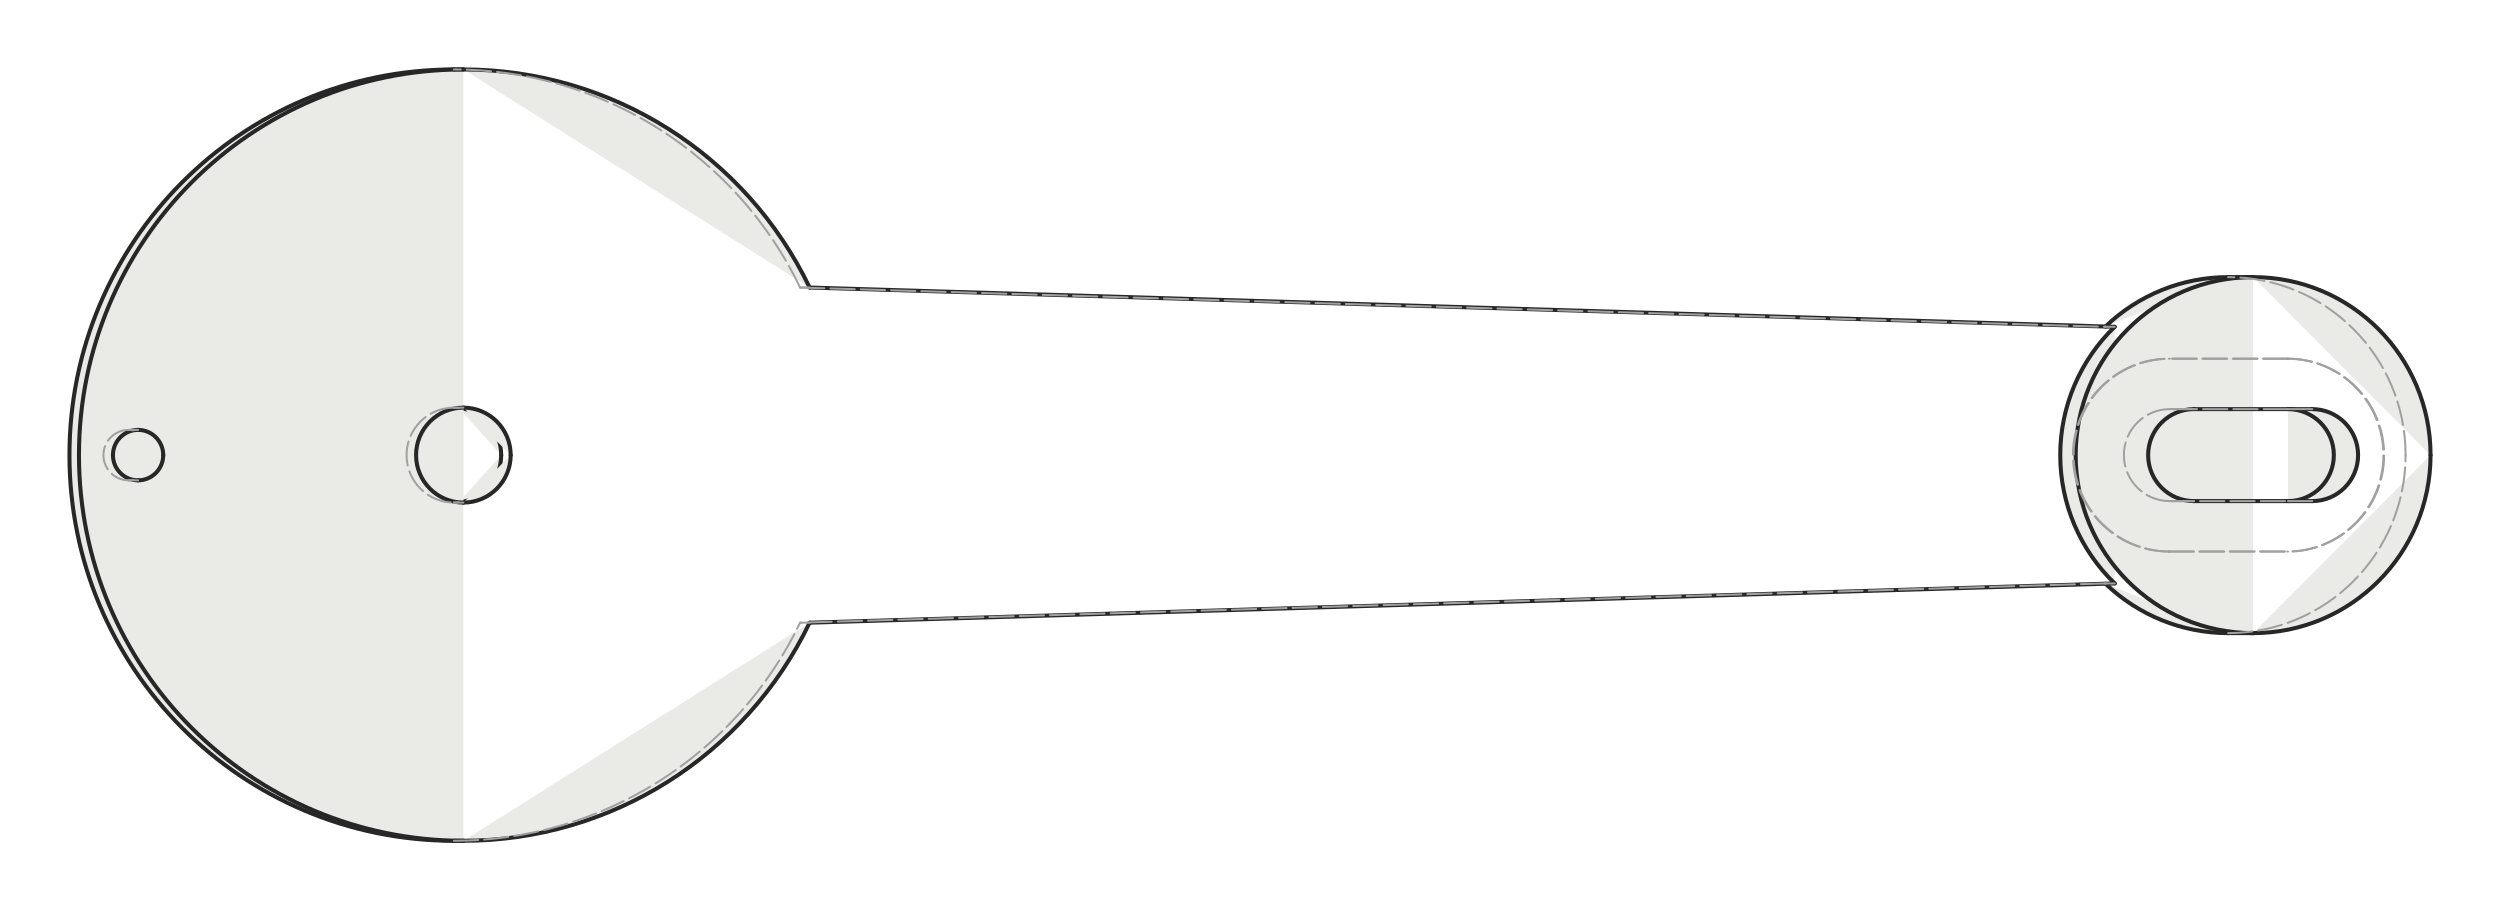
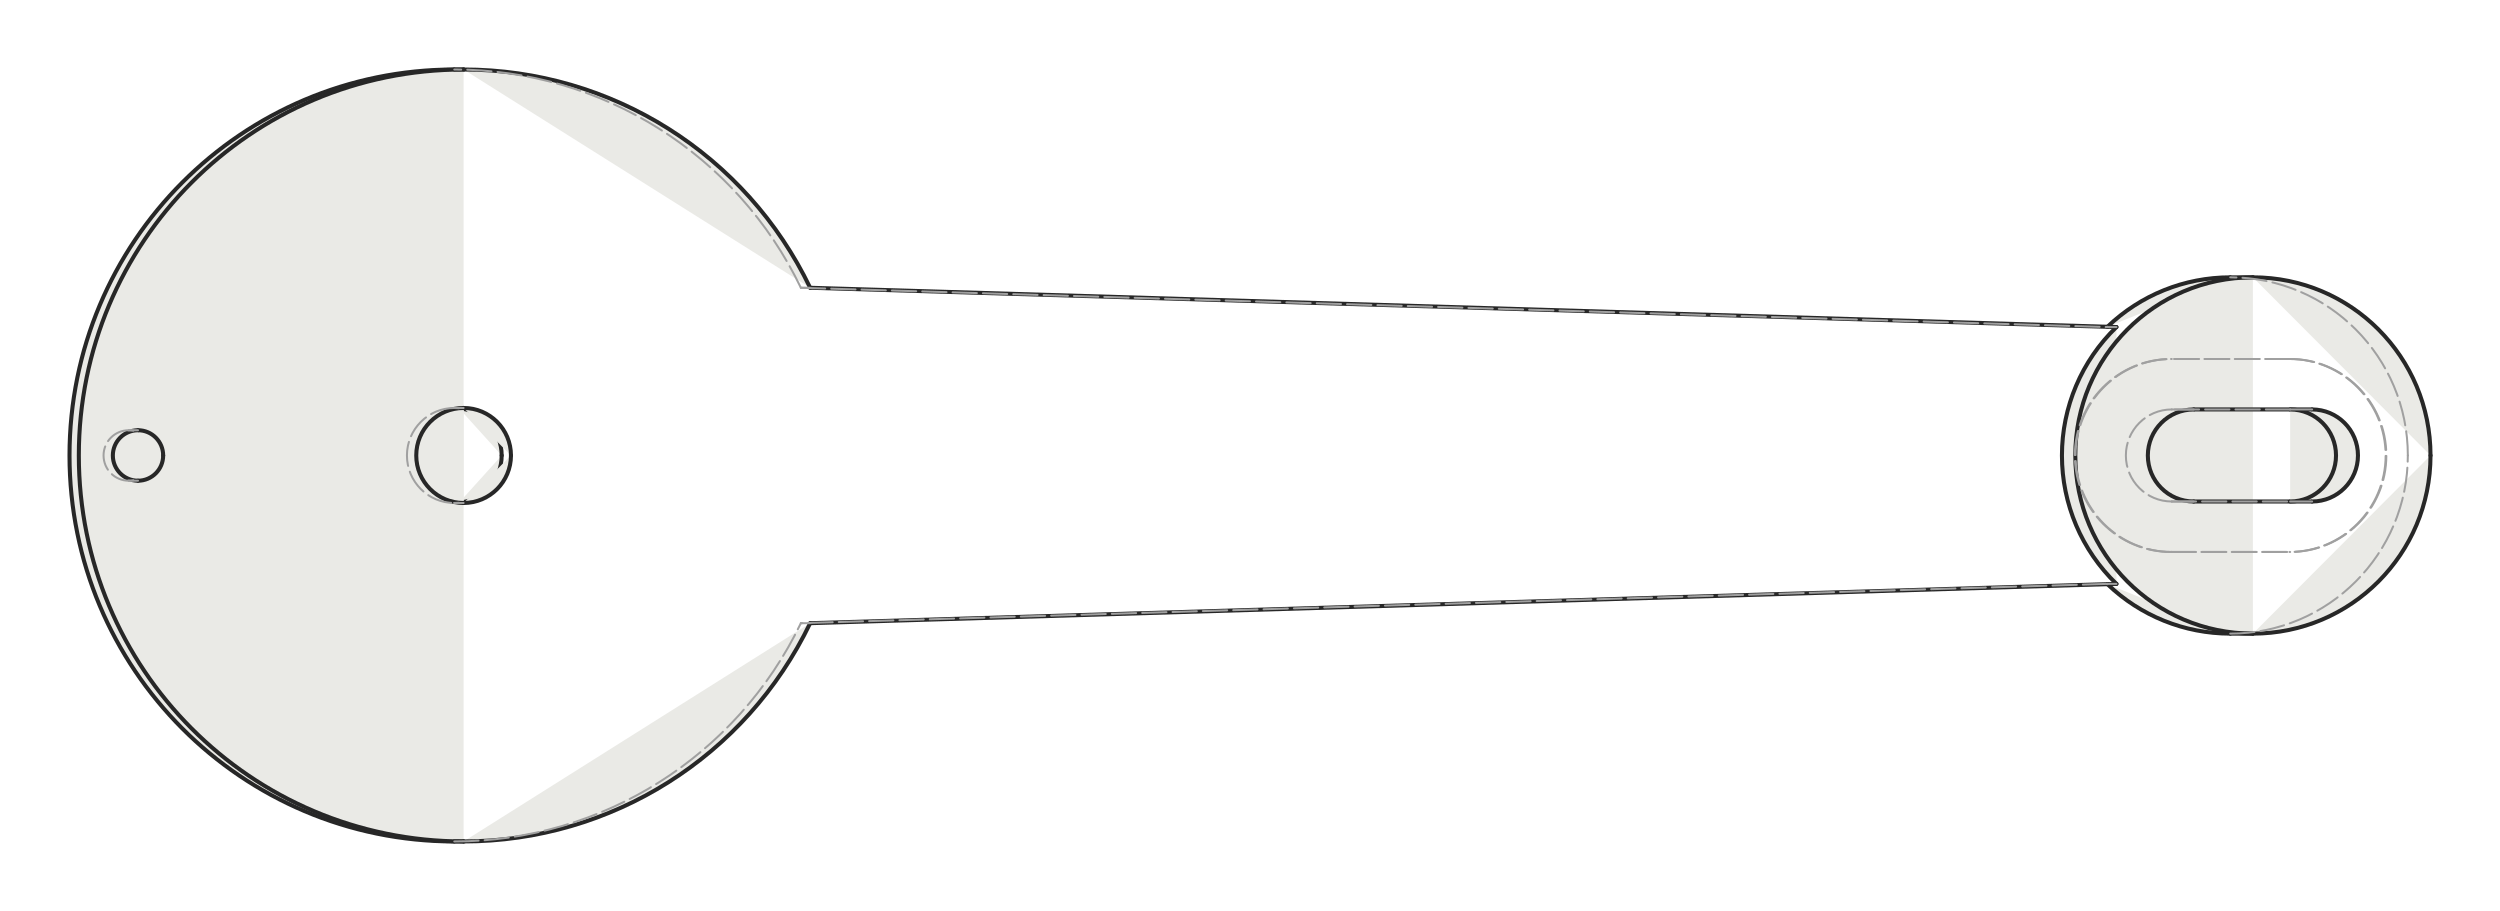
- <svg xmlns="http://www.w3.org/2000/svg" width="370.784mm" height="135mm" viewBox="-78.659 -30.682 168.538 61.364" version="1.1">
+ <svg xmlns="http://www.w3.org/2000/svg" width="370.491mm" height="135mm" viewBox="-77.563 -30.682 168.405 61.364" version="1.1">
  <g transform="scale(1,-1)" stroke-linecap="round">
    <g fill="rgb(234,234,230)" stroke="rgb(39,39,39)" stroke-width="0.273" id="vis">
-       <path d="M 63.282,-8.668 A 12.0,11.961 -90.0 0,1 71.553,-12.0" />
-       <path d="M 63.903,8.65 A 12.0,11.961 -90.0 0,1 63.903,-8.65" />
-       <path d="M 71.553,12.0 A 12.0,11.961 -90.0 0,1 63.282,8.668" />
-       <path d="M 85.197,-0.0 A 12.0,11.961 -90.0 0,1 73.235,12.0" />
-       <path d="M 73.235,12.0 A 12.0,11.961 -90.0 0,1 73.235,-12.0" />
-       <path d="M 73.235,-12.0 A 12.0,11.961 -90.0 0,1 85.197,-0.0" />
-       <path d="M -48.061,26.0 A 26.0,25.916 -90.0 0,1 -48.061,-26.0" />
-       <path d="M -68.296,-0.0 A 1.7,1.695 -90.0 0,1 -69.67,1.669" />
-       <path d="M -69.67,-1.669 A 1.7,1.695 -90.0 0,1 -68.296,-0.0" />
-       <path d="M -44.871,-0.0 A 3.2,3.19 -90.0 0,1 -47.741,3.184" />
-       <path d="M -47.741,-3.184 A 3.2,3.19 -90.0 0,1 -44.871,-0.0" />
-       <line x1="63.903" y1="-8.65" x2="-24.078" y2="-11.297" />
-       <path d="M -24.078,11.297 A 26.0,25.916 -90.0 0,1 -47.42,26.0" />
-       <path d="M -47.42,26.0 A 26.0,25.916 -90.0 0,1 -47.42,-26.0" />
-       <path d="M -47.42,-26.0 A 26.0,25.916 -90.0 0,1 -24.078,-11.297" />
-       <line x1="-24.078" y1="11.297" x2="63.903" y2="8.65" />
-       <path d="M -44.231,-0.0 A 3.2,3.19 -90.0 0,1 -47.42,3.2" />
-       <path d="M -47.42,3.2 A 3.2,3.19 -90.0 0,1 -47.42,-3.2" />
-       <path d="M -47.42,-3.2 A 3.2,3.19 -90.0 0,1 -44.231,-0.0" />
-       <path d="M -67.655,-0.0 A 1.7,1.695 -90.0 0,1 -69.35,1.7" />
-       <path d="M -69.35,1.7 A 1.7,1.695 -90.0 0,1 -69.35,-1.7" />
-       <path d="M -69.35,-1.7 A 1.7,1.695 -90.0 0,1 -67.655,-0.0" />
-       <line x1="69.248" y1="3.1" x2="77.223" y2="3.1" />
-       <path d="M 69.248,-3.1 A 3.1,3.09 90.0 0,0 69.248,3.1" />
-       <line x1="77.223" y1="-3.1" x2="69.248" y2="-3.1" />
-       <path d="M 77.223,3.1 A 3.1,3.09 90.0 0,0 77.223,-3.1" />
-       <path d="M 75.588,3.1 A 3.1,3.09 90.0 0,0 75.588,-3.1" />
-       <line x1="71.553" y1="-12.0" x2="73.235" y2="-12.0" />
-       <line x1="71.553" y1="12.0" x2="73.235" y2="12.0" />
-       <line x1="-47.42" y1="26.0" x2="-48.061" y2="26.0" />
-       <line x1="-47.42" y1="-26.0" x2="-48.061" y2="-26.0" />
+       <path d="M 64.398,-8.668 A 12.0,11.963 -90.0 0,1 72.671,-12.0" />
+       <path d="M 65.005,8.65 A 12.0,11.963 -90.0 0,1 65.005,-8.65" />
+       <path d="M 72.671,12.0 A 12.0,11.963 -90.0 0,1 64.398,8.668" />
+       <path d="M 86.161,-0.0 A 12.0,11.963 -90.0 0,1 74.197,12.0" />
+       <path d="M 74.197,12.0 A 12.0,11.963 -90.0 0,1 74.197,-12.0" />
+       <path d="M 74.197,-12.0 A 12.0,11.963 -90.0 0,1 86.161,-0.0" />
+       <path d="M -46.961,26.0 A 26.0,25.92 -90.0 0,1 -46.961,-26.0" />
+       <path d="M -67.198,-0.0 A 1.7,1.695 -90.0 0,1 -68.58,1.671" />
+       <path d="M -68.58,-1.671 A 1.7,1.695 -90.0 0,1 -67.198,-0.0" />
+       <path d="M -43.77,-0.0 A 3.2,3.19 -90.0 0,1 -46.648,3.185" />
+       <path d="M -46.648,-3.185 A 3.2,3.19 -90.0 0,1 -43.77,-0.0" />
+       <line x1="65.005" y1="-8.65" x2="-22.989" y2="-11.297" />
+       <path d="M -22.989,11.297 A 26.0,25.92 -90.0 0,1 -46.334,26.0" />
+       <path d="M -46.334,26.0 A 26.0,25.92 -90.0 0,1 -46.334,-26.0" />
+       <path d="M -46.334,-26.0 A 26.0,25.92 -90.0 0,1 -22.989,-11.297" />
+       <line x1="-22.989" y1="11.297" x2="65.005" y2="8.65" />
+       <path d="M -43.144,-0.0 A 3.2,3.19 -90.0 0,1 -46.334,3.2" />
+       <path d="M -46.334,3.2 A 3.2,3.19 -90.0 0,1 -46.334,-3.2" />
+       <path d="M -46.334,-3.2 A 3.2,3.19 -90.0 0,1 -43.144,-0.0" />
+       <path d="M -66.572,-0.0 A 1.7,1.695 -90.0 0,1 -68.267,1.7" />
+       <path d="M -68.267,1.7 A 1.7,1.695 -90.0 0,1 -68.267,-1.7" />
+       <path d="M -68.267,-1.7 A 1.7,1.695 -90.0 0,1 -66.572,-0.0" />
+       <line x1="70.21" y1="3.1" x2="78.185" y2="3.1" />
+       <path d="M 70.21,-3.1 A 3.1,3.09 90.0 0,0 70.21,3.1" />
+       <line x1="78.185" y1="-3.1" x2="70.21" y2="-3.1" />
+       <path d="M 78.185,3.1 A 3.1,3.09 90.0 0,0 78.185,-3.1" />
+       <path d="M 76.706,3.1 A 3.1,3.09 90.0 0,0 76.706,-3.1" />
+       <line x1="72.671" y1="-12.0" x2="74.197" y2="-12.0" />
+       <line x1="72.671" y1="12.0" x2="74.197" y2="12.0" />
+       <line x1="-46.334" y1="26.0" x2="-46.961" y2="26.0" />
+       <line x1="-46.334" y1="-26.0" x2="-46.961" y2="-26.0" />
    </g>
    <g fill="none" stroke="rgb(160,160,160)" stroke-width="0.136" id="hid" stroke-dasharray="1.636 0.409">
-       <path d="M 63.262,-8.65 A 12.0,11.961 -90.0 0,1 63.282,-8.668" />
-       <path d="M 71.553,-12.0 A 12.0,11.961 -90.0 0,1 83.515,-0.0" />
-       <line x1="63.262" y1="-8.65" x2="63.903" y2="-8.65" />
-       <line x1="63.262" y1="8.65" x2="63.903" y2="8.65" />
-       <path d="M 83.515,-0.0 A 12.0,11.961 -90.0 0,1 71.553,12.0" />
-       <path d="M 63.282,8.668 A 12.0,11.961 -90.0 0,1 63.262,8.65" />
-       <line x1="63.262" y1="-8.65" x2="-24.719" y2="-11.297" />
-       <path d="M -24.719,11.297 A 26.0,25.916 -90.0 0,1 -48.061,26.0" />
-       <path d="M -48.061,-26.0 A 26.0,25.916 -90.0 0,1 -24.719,-11.297" />
-       <line x1="-24.719" y1="11.297" x2="63.262" y2="8.65" />
-       <path d="M -69.67,1.669 A 1.7,1.695 -90.0 0,1 -69.99,1.7" />
-       <path d="M -69.99,1.7 A 1.7,1.695 -90.0 0,1 -69.99,-1.7" />
-       <path d="M -69.99,-1.7 A 1.7,1.695 -90.0 0,1 -69.67,-1.669" />
-       <path d="M -47.741,3.184 A 3.2,3.19 -90.0 0,1 -48.061,3.2" />
-       <path d="M -48.061,3.2 A 3.2,3.19 -90.0 0,1 -48.061,-3.2" />
-       <path d="M -48.061,-3.2 A 3.2,3.19 -90.0 0,1 -47.741,-3.184" />
-       <line x1="75.54" y1="6.5" x2="67.566" y2="6.5" />
-       <path d="M 67.566,-6.5 A 6.5,6.479 90.0 0,0 67.566,6.5" />
-       <line x1="67.566" y1="-6.5" x2="75.54" y2="-6.5" />
-       <path d="M 75.54,6.5 A 6.5,6.479 90.0 0,0 75.54,-6.5" />
-       <line x1="-24.719" y1="-11.297" x2="-24.078" y2="-11.297" />
-       <line x1="-24.719" y1="11.297" x2="-24.078" y2="11.297" />
-       <line x1="75.54" y1="6.5" x2="75.588" y2="6.5" />
-       <line x1="67.566" y1="6.5" x2="67.614" y2="6.5" />
-       <line x1="75.588" y1="6.5" x2="67.614" y2="6.5" />
-       <line x1="67.566" y1="-6.5" x2="67.614" y2="-6.5" />
-       <path d="M 67.614,-6.5 A 6.5,6.479 90.0 0,0 67.614,6.5" />
-       <line x1="75.54" y1="-6.5" x2="75.588" y2="-6.5" />
-       <line x1="67.614" y1="-6.5" x2="75.588" y2="-6.5" />
-       <path d="M 75.588,6.5 A 6.5,6.479 90.0 0,0 75.588,-6.5" />
-       <line x1="75.588" y1="3.1" x2="67.614" y2="3.1" />
-       <line x1="67.614" y1="3.1" x2="69.248" y2="3.1" />
-       <line x1="75.588" y1="3.1" x2="77.223" y2="3.1" />
-       <path d="M 67.614,-3.1 A 3.1,3.09 90.0 0,0 67.614,3.1" />
-       <line x1="67.614" y1="-3.1" x2="69.248" y2="-3.1" />
-       <line x1="67.614" y1="-3.1" x2="75.588" y2="-3.1" />
-       <line x1="75.588" y1="-3.1" x2="77.223" y2="-3.1" />
-       <line x1="-69.99" y1="-1.7" x2="-69.35" y2="-1.7" />
-       <line x1="-69.99" y1="1.7" x2="-69.35" y2="1.7" />
-       <line x1="-48.061" y1="-3.2" x2="-47.42" y2="-3.2" />
-       <line x1="-48.061" y1="3.2" x2="-47.42" y2="3.2" />
+       <path d="M 64.379,-8.65 A 12.0,11.963 -90.0 0,1 64.398,-8.668" />
+       <path d="M 72.671,-12.0 A 12.0,11.963 -90.0 0,1 84.634,-0.0" />
+       <line x1="64.379" y1="-8.65" x2="65.005" y2="-8.65" />
+       <line x1="64.379" y1="8.65" x2="65.005" y2="8.65" />
+       <path d="M 84.634,-0.0 A 12.0,11.963 -90.0 0,1 72.671,12.0" />
+       <path d="M 64.398,8.668 A 12.0,11.963 -90.0 0,1 64.379,8.65" />
+       <line x1="64.379" y1="-8.65" x2="-23.615" y2="-11.297" />
+       <path d="M -23.615,11.297 A 26.0,25.92 -90.0 0,1 -46.961,26.0" />
+       <path d="M -46.961,-26.0 A 26.0,25.92 -90.0 0,1 -23.615,-11.297" />
+       <line x1="-23.615" y1="11.297" x2="64.379" y2="8.65" />
+       <path d="M -68.58,1.671 A 1.7,1.695 -90.0 0,1 -68.893,1.7" />
+       <path d="M -68.893,1.7 A 1.7,1.695 -90.0 0,1 -68.893,-1.7" />
+       <path d="M -68.893,-1.7 A 1.7,1.695 -90.0 0,1 -68.58,-1.671" />
+       <path d="M -46.648,3.185 A 3.2,3.19 -90.0 0,1 -46.961,3.2" />
+       <path d="M -46.961,3.2 A 3.2,3.19 -90.0 0,1 -46.961,-3.2" />
+       <path d="M -46.961,-3.2 A 3.2,3.19 -90.0 0,1 -46.648,-3.185" />
+       <line x1="76.659" y1="6.5" x2="68.684" y2="6.5" />
+       <path d="M 68.684,-6.5 A 6.5,6.48 90.0 0,0 68.684,6.5" />
+       <line x1="68.684" y1="-6.5" x2="76.659" y2="-6.5" />
+       <path d="M 76.659,6.5 A 6.5,6.48 90.0 0,0 76.659,-6.5" />
+       <line x1="-23.615" y1="-11.297" x2="-22.989" y2="-11.297" />
+       <line x1="-23.615" y1="11.297" x2="-22.989" y2="11.297" />
+       <line x1="76.659" y1="6.5" x2="76.706" y2="6.5" />
+       <line x1="68.684" y1="6.5" x2="68.73" y2="6.5" />
+       <line x1="76.706" y1="6.5" x2="68.73" y2="6.5" />
+       <line x1="68.684" y1="-6.5" x2="68.73" y2="-6.5" />
+       <path d="M 68.73,-6.5 A 6.5,6.48 90.0 0,0 68.73,6.5" />
+       <line x1="76.659" y1="-6.5" x2="76.706" y2="-6.5" />
+       <line x1="68.73" y1="-6.5" x2="76.706" y2="-6.5" />
+       <path d="M 76.706,6.5 A 6.5,6.48 90.0 0,0 76.706,-6.5" />
+       <line x1="76.706" y1="3.1" x2="68.73" y2="3.1" />
+       <line x1="68.73" y1="3.1" x2="70.21" y2="3.1" />
+       <line x1="76.706" y1="3.1" x2="78.185" y2="3.1" />
+       <path d="M 68.73,-3.1 A 3.1,3.09 90.0 0,0 68.73,3.1" />
+       <line x1="68.73" y1="-3.1" x2="70.21" y2="-3.1" />
+       <line x1="68.73" y1="-3.1" x2="76.706" y2="-3.1" />
+       <line x1="76.706" y1="-3.1" x2="78.185" y2="-3.1" />
+       <line x1="-68.893" y1="-1.7" x2="-68.267" y2="-1.7" />
+       <line x1="-68.893" y1="1.7" x2="-68.267" y2="1.7" />
+       <line x1="-46.961" y1="-3.2" x2="-46.334" y2="-3.2" />
+       <line x1="-46.961" y1="3.2" x2="-46.334" y2="3.2" />
    </g>
  </g>
</svg>
